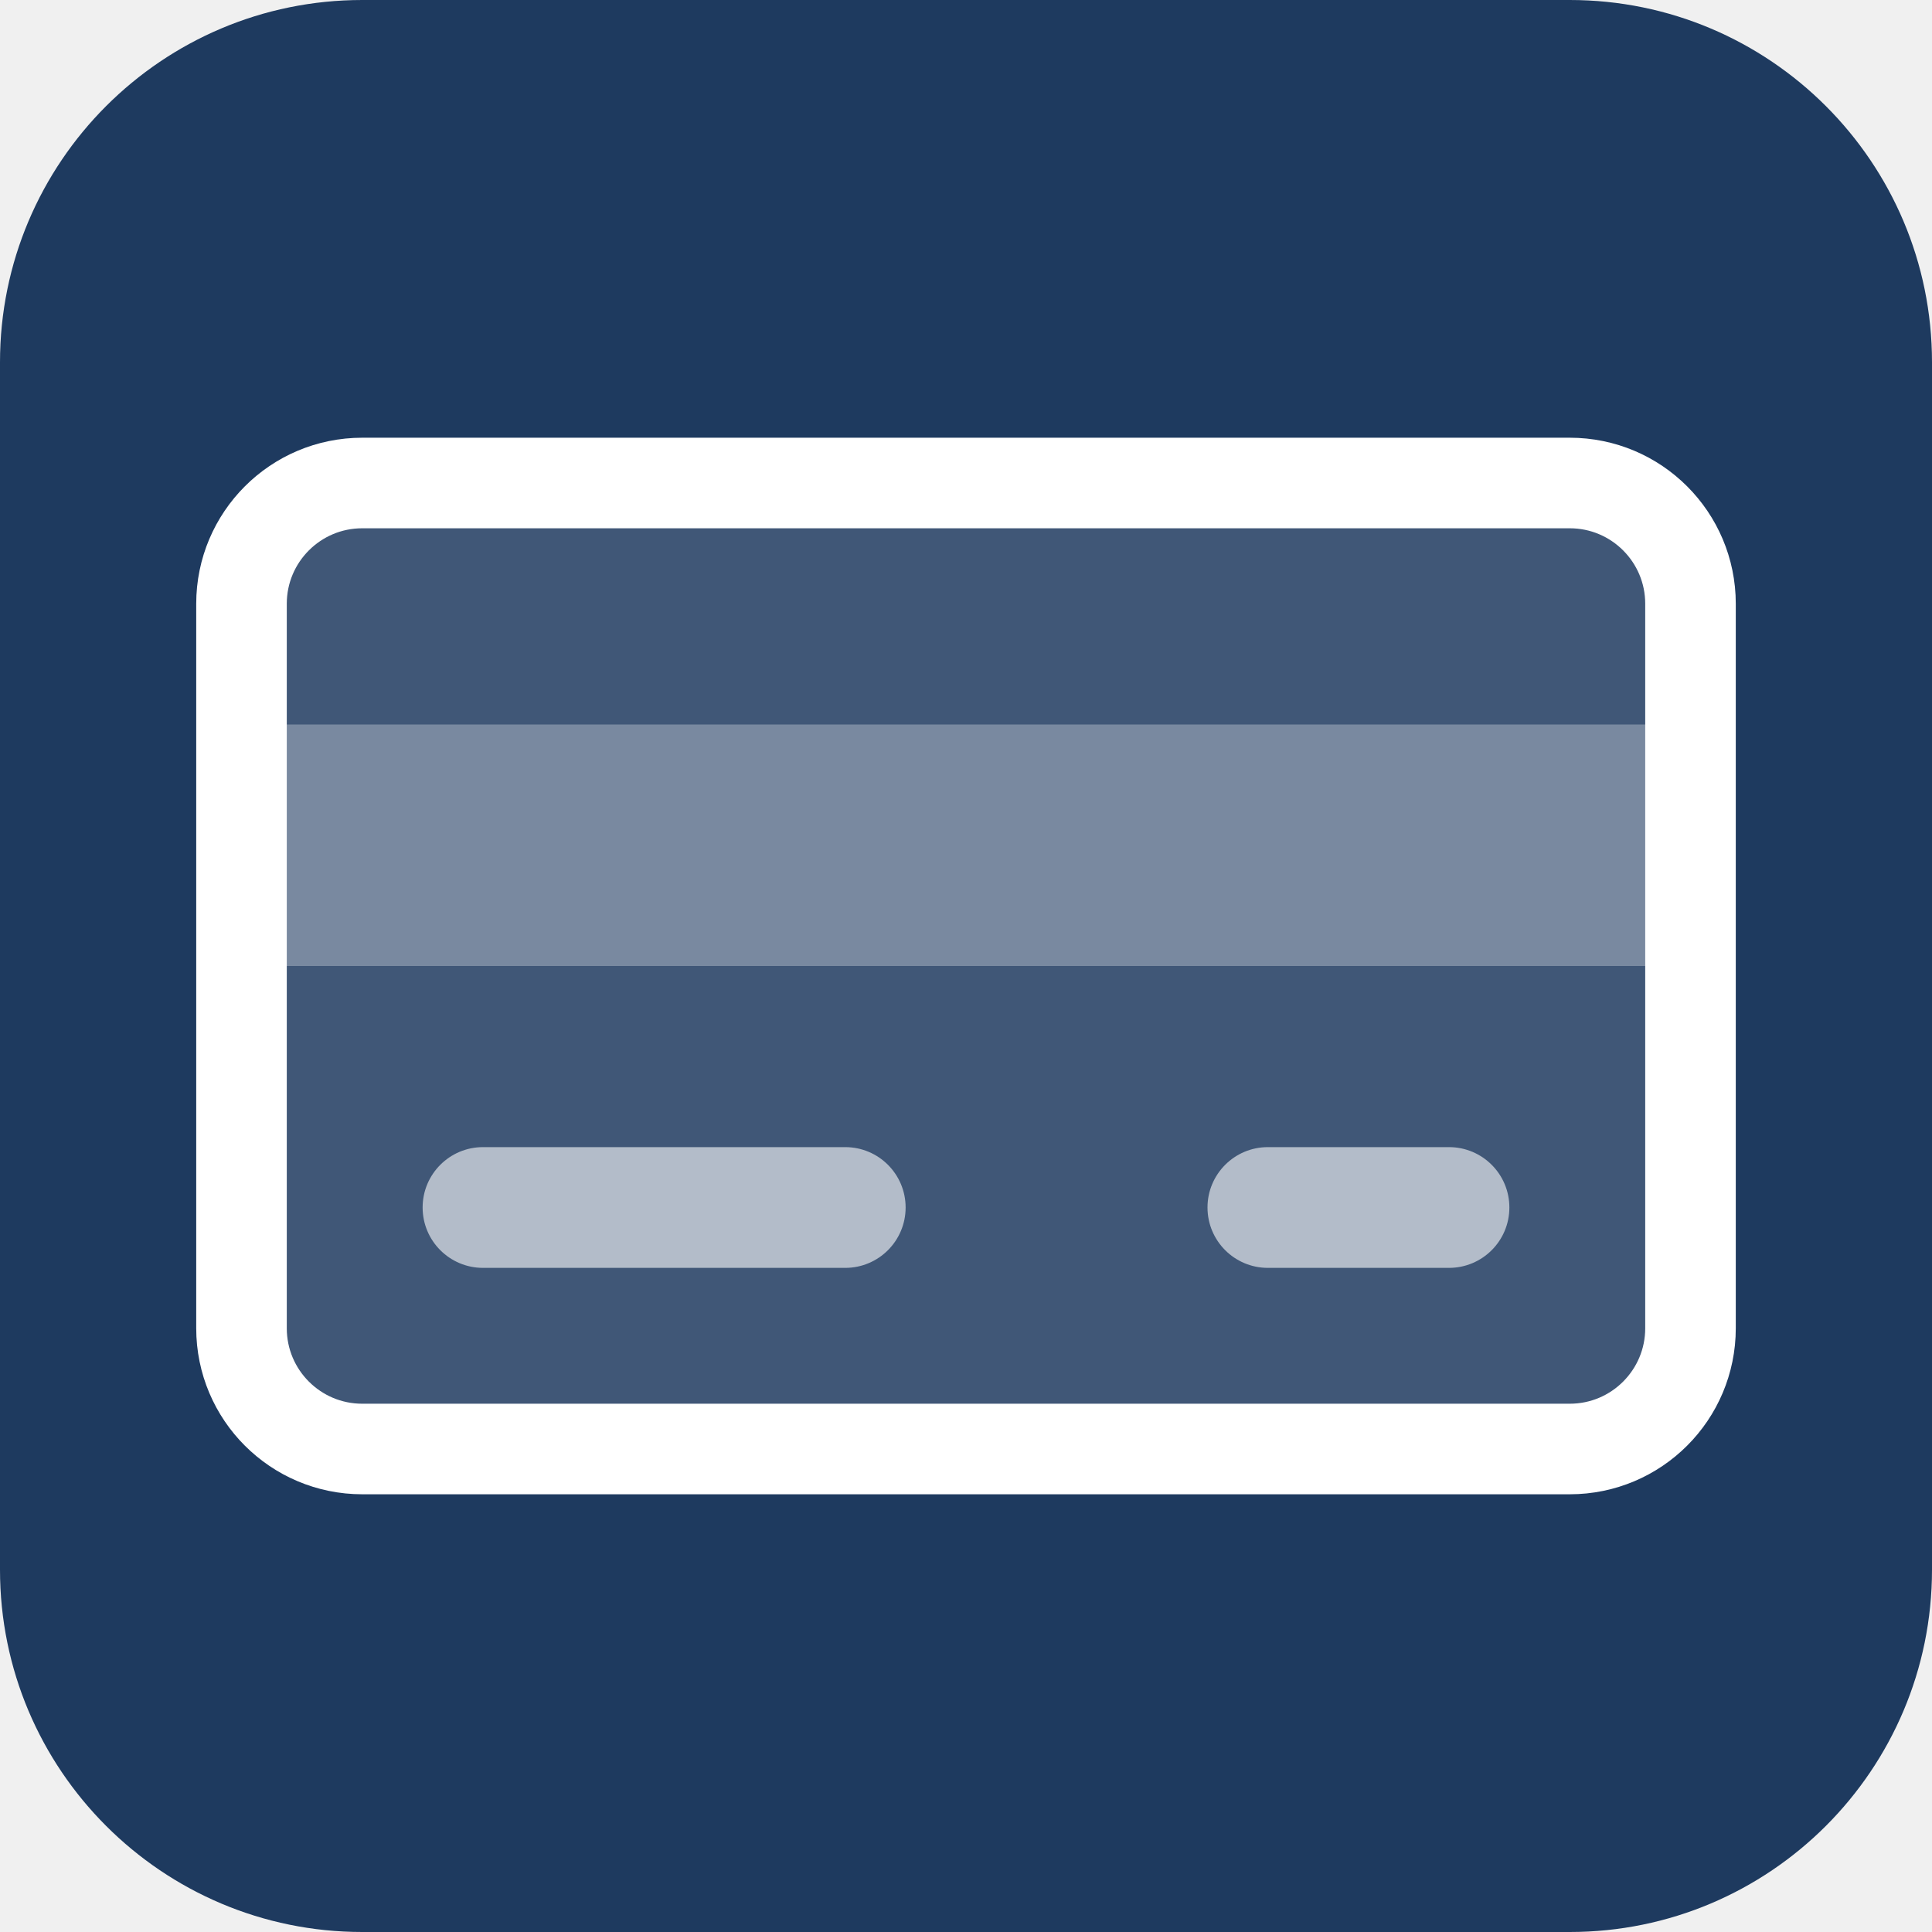
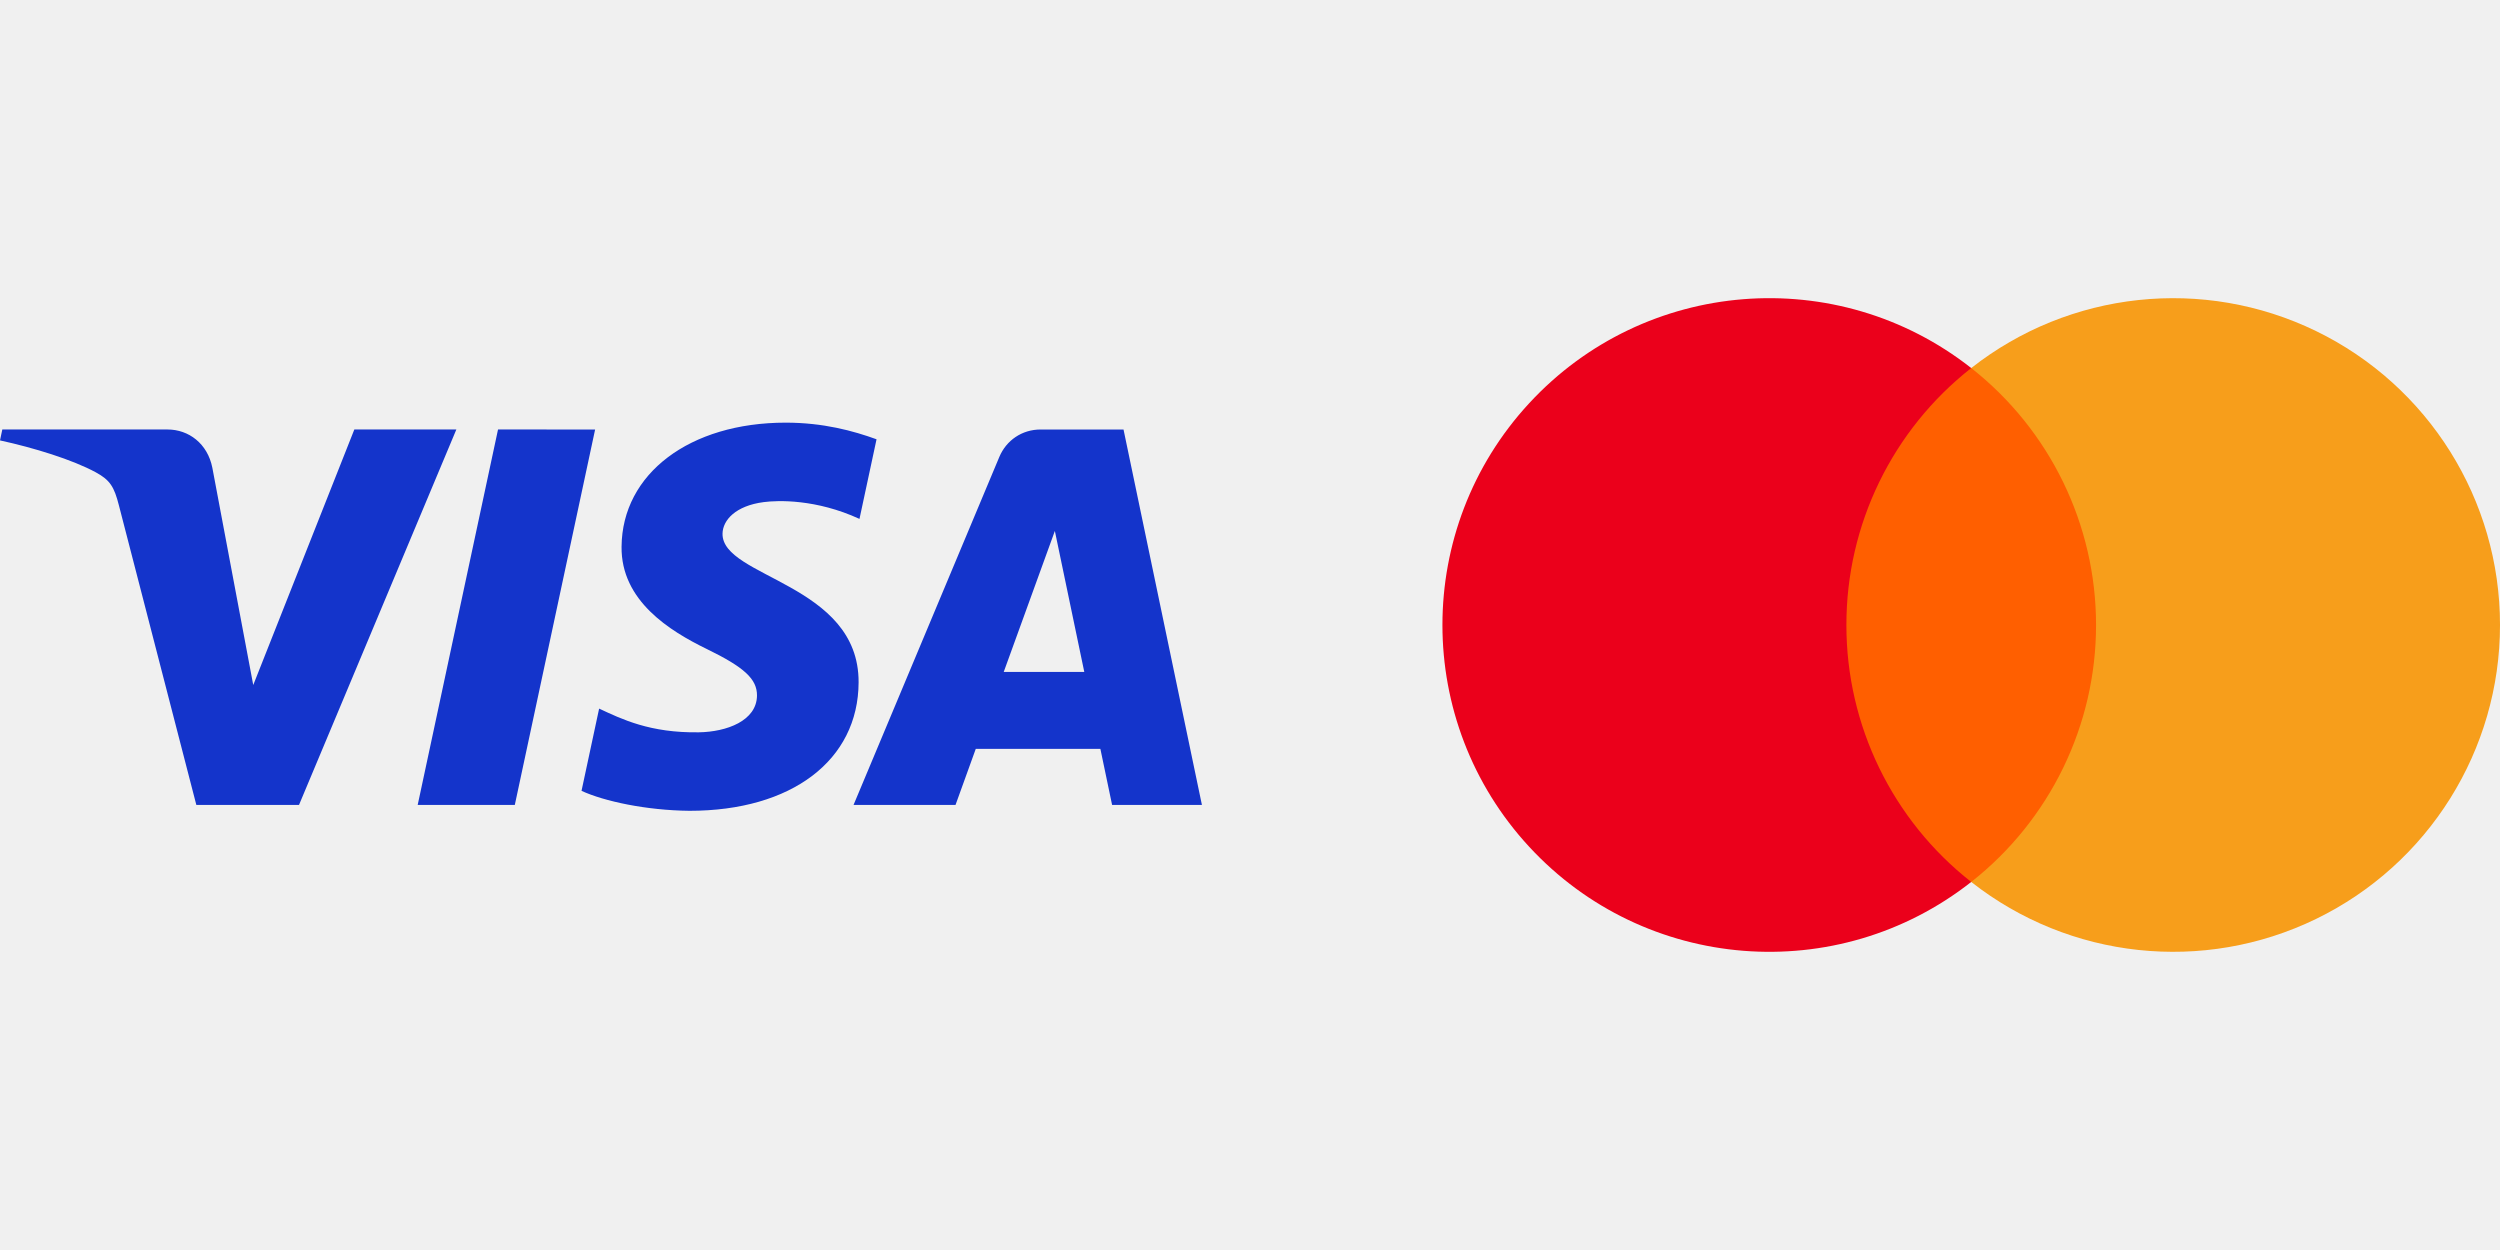
- <svg xmlns="http://www.w3.org/2000/svg" viewBox="0 0 32 32" fill="none">
-   <rect width="32" height="32" rx="6" fill="#1E3A5F" />
-   <rect x="4" y="8" width="24" height="16" rx="2" fill="#fff" fill-opacity="0.15" stroke="#fff" stroke-width="1.5" />
-   <rect x="4" y="12" width="24" height="4" fill="#fff" fill-opacity="0.3" />
-   <rect x="7" y="19" width="8" height="2" rx="1" fill="#fff" fill-opacity="0.6" />
-   <rect x="20" y="19" width="5" height="2" rx="1" fill="#fff" fill-opacity="0.6" />
+ <svg xmlns="http://www.w3.org/2000/svg" xml:space="preserve" width="260" height="130">
+   <path d="M47.46 44.668 31.097 83.713H20.419l-8.054-31.16c-.489-1.919-.914-2.622-2.4-3.43C7.535 47.804 3.526 46.57 0 45.802l.24-1.135h17.186c2.191 0 4.16 1.458 4.658 3.981l4.253 22.594L36.85 44.667H47.46Zm41.835 26.297c.043-10.305-14.25-10.873-14.152-15.476.031-1.401 1.365-2.89 4.285-3.27 1.447-.19 5.435-.335 9.958 1.747l1.774-8.28c-2.43-.883-5.558-1.731-9.448-1.731-9.984 0-17.01 5.307-17.07 12.906-.064 5.621 5.016 8.758 8.843 10.626 3.936 1.913 5.257 3.142 5.242 4.853-.028 2.619-3.14 3.775-6.048 3.82-5.076.079-8.022-1.373-10.37-2.465l-1.831 8.554c2.36 1.083 6.716 2.028 11.232 2.075 10.611 0 17.553-5.241 17.585-13.359m26.363 12.748H125l-8.154-39.045h-8.623c-1.938 0-3.574 1.129-4.298 2.865l-15.157 36.18h10.606l2.106-5.832h12.959zm-11.27-13.834 5.317-14.66 3.06 14.66zm-42.496-25.21L53.54 83.712h-10.1l8.355-39.045Z" style="stroke-width:.065;fill:#1434cb" />
+   <path d="M60.412 25.697h31.5v56.606h-31.5z" style="fill:#ff5f00" transform="matrix(.94416 0 0 -.94416 133.098 115.985)" />
+   <path d="M382.208 306a35.938 35.938 0 0 1 13.75-28.303 36 36 0 1 0 0 56.606A35.938 35.938 0 0 1 382.208 306Z" style="fill:#eb001b" transform="matrix(.94416 0 0 -.94416 -168.84 353.913)" />
+   <path d="M454.203 306a35.999 35.999 0 0 1-58.245 28.303 36.005 36.005 0 0 0 0-56.606A35.999 35.999 0 0 1 454.203 306z" style="fill:#f79e1b" transform="matrix(.94416 0 0 -.94416 -168.84 353.913)" />
</svg>
